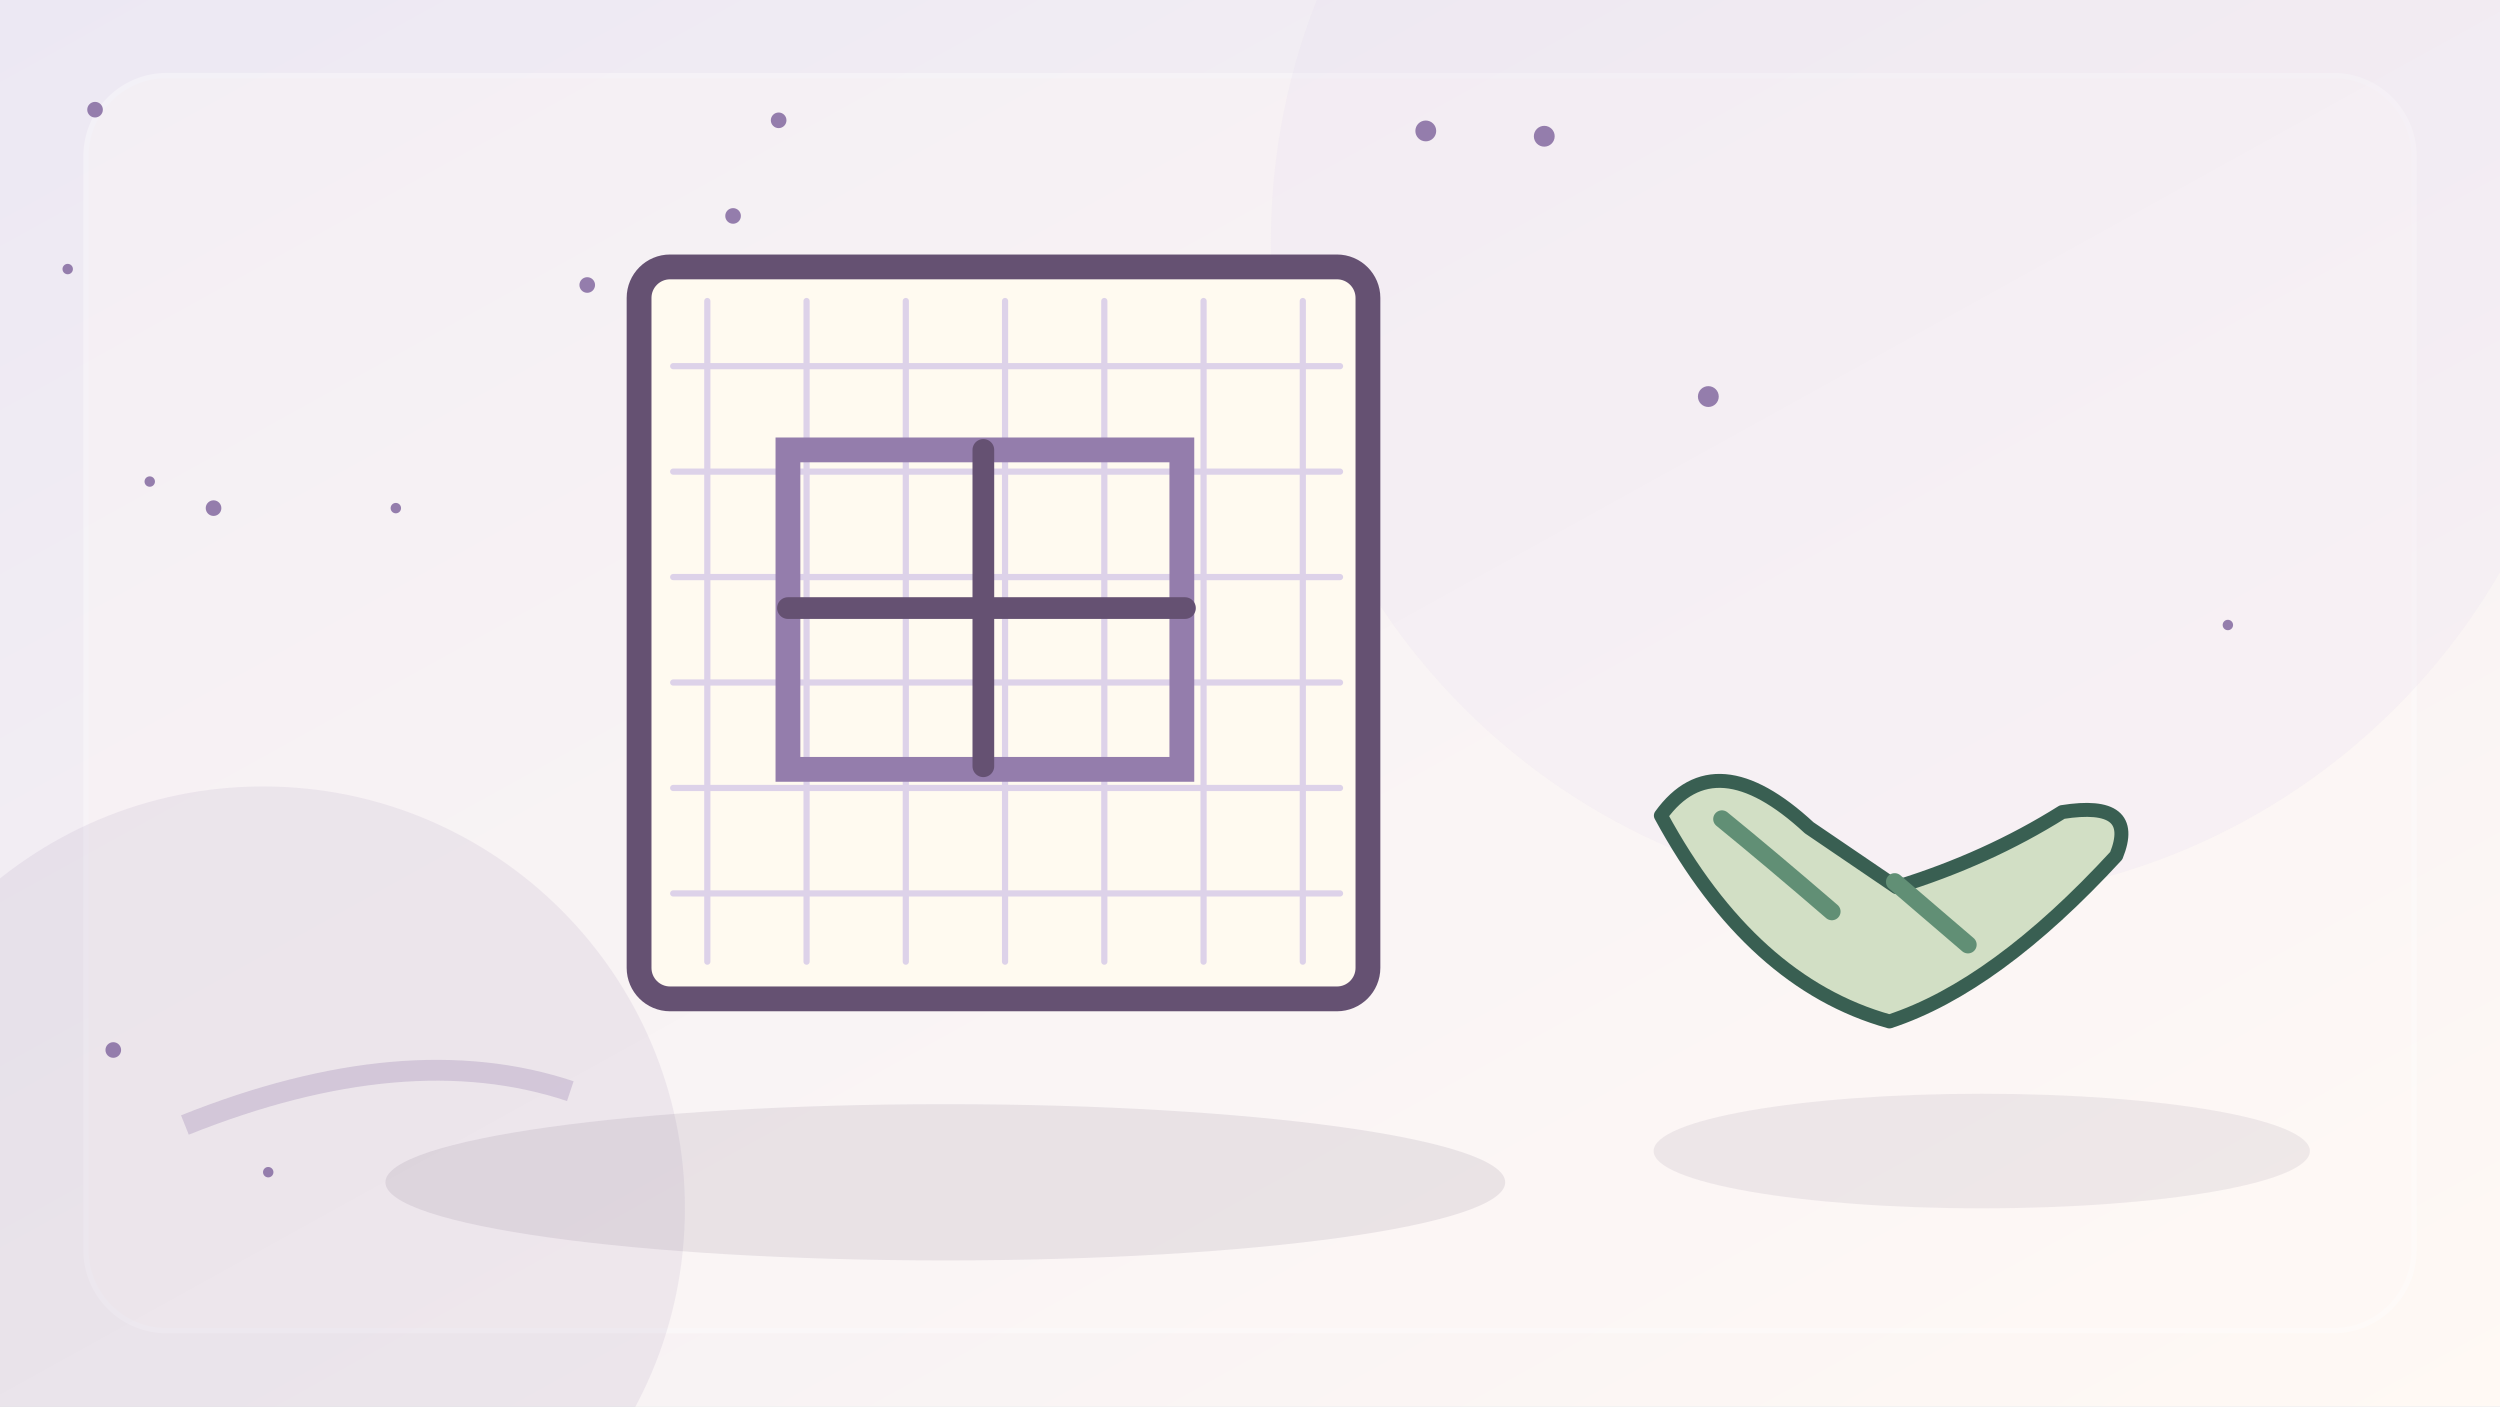
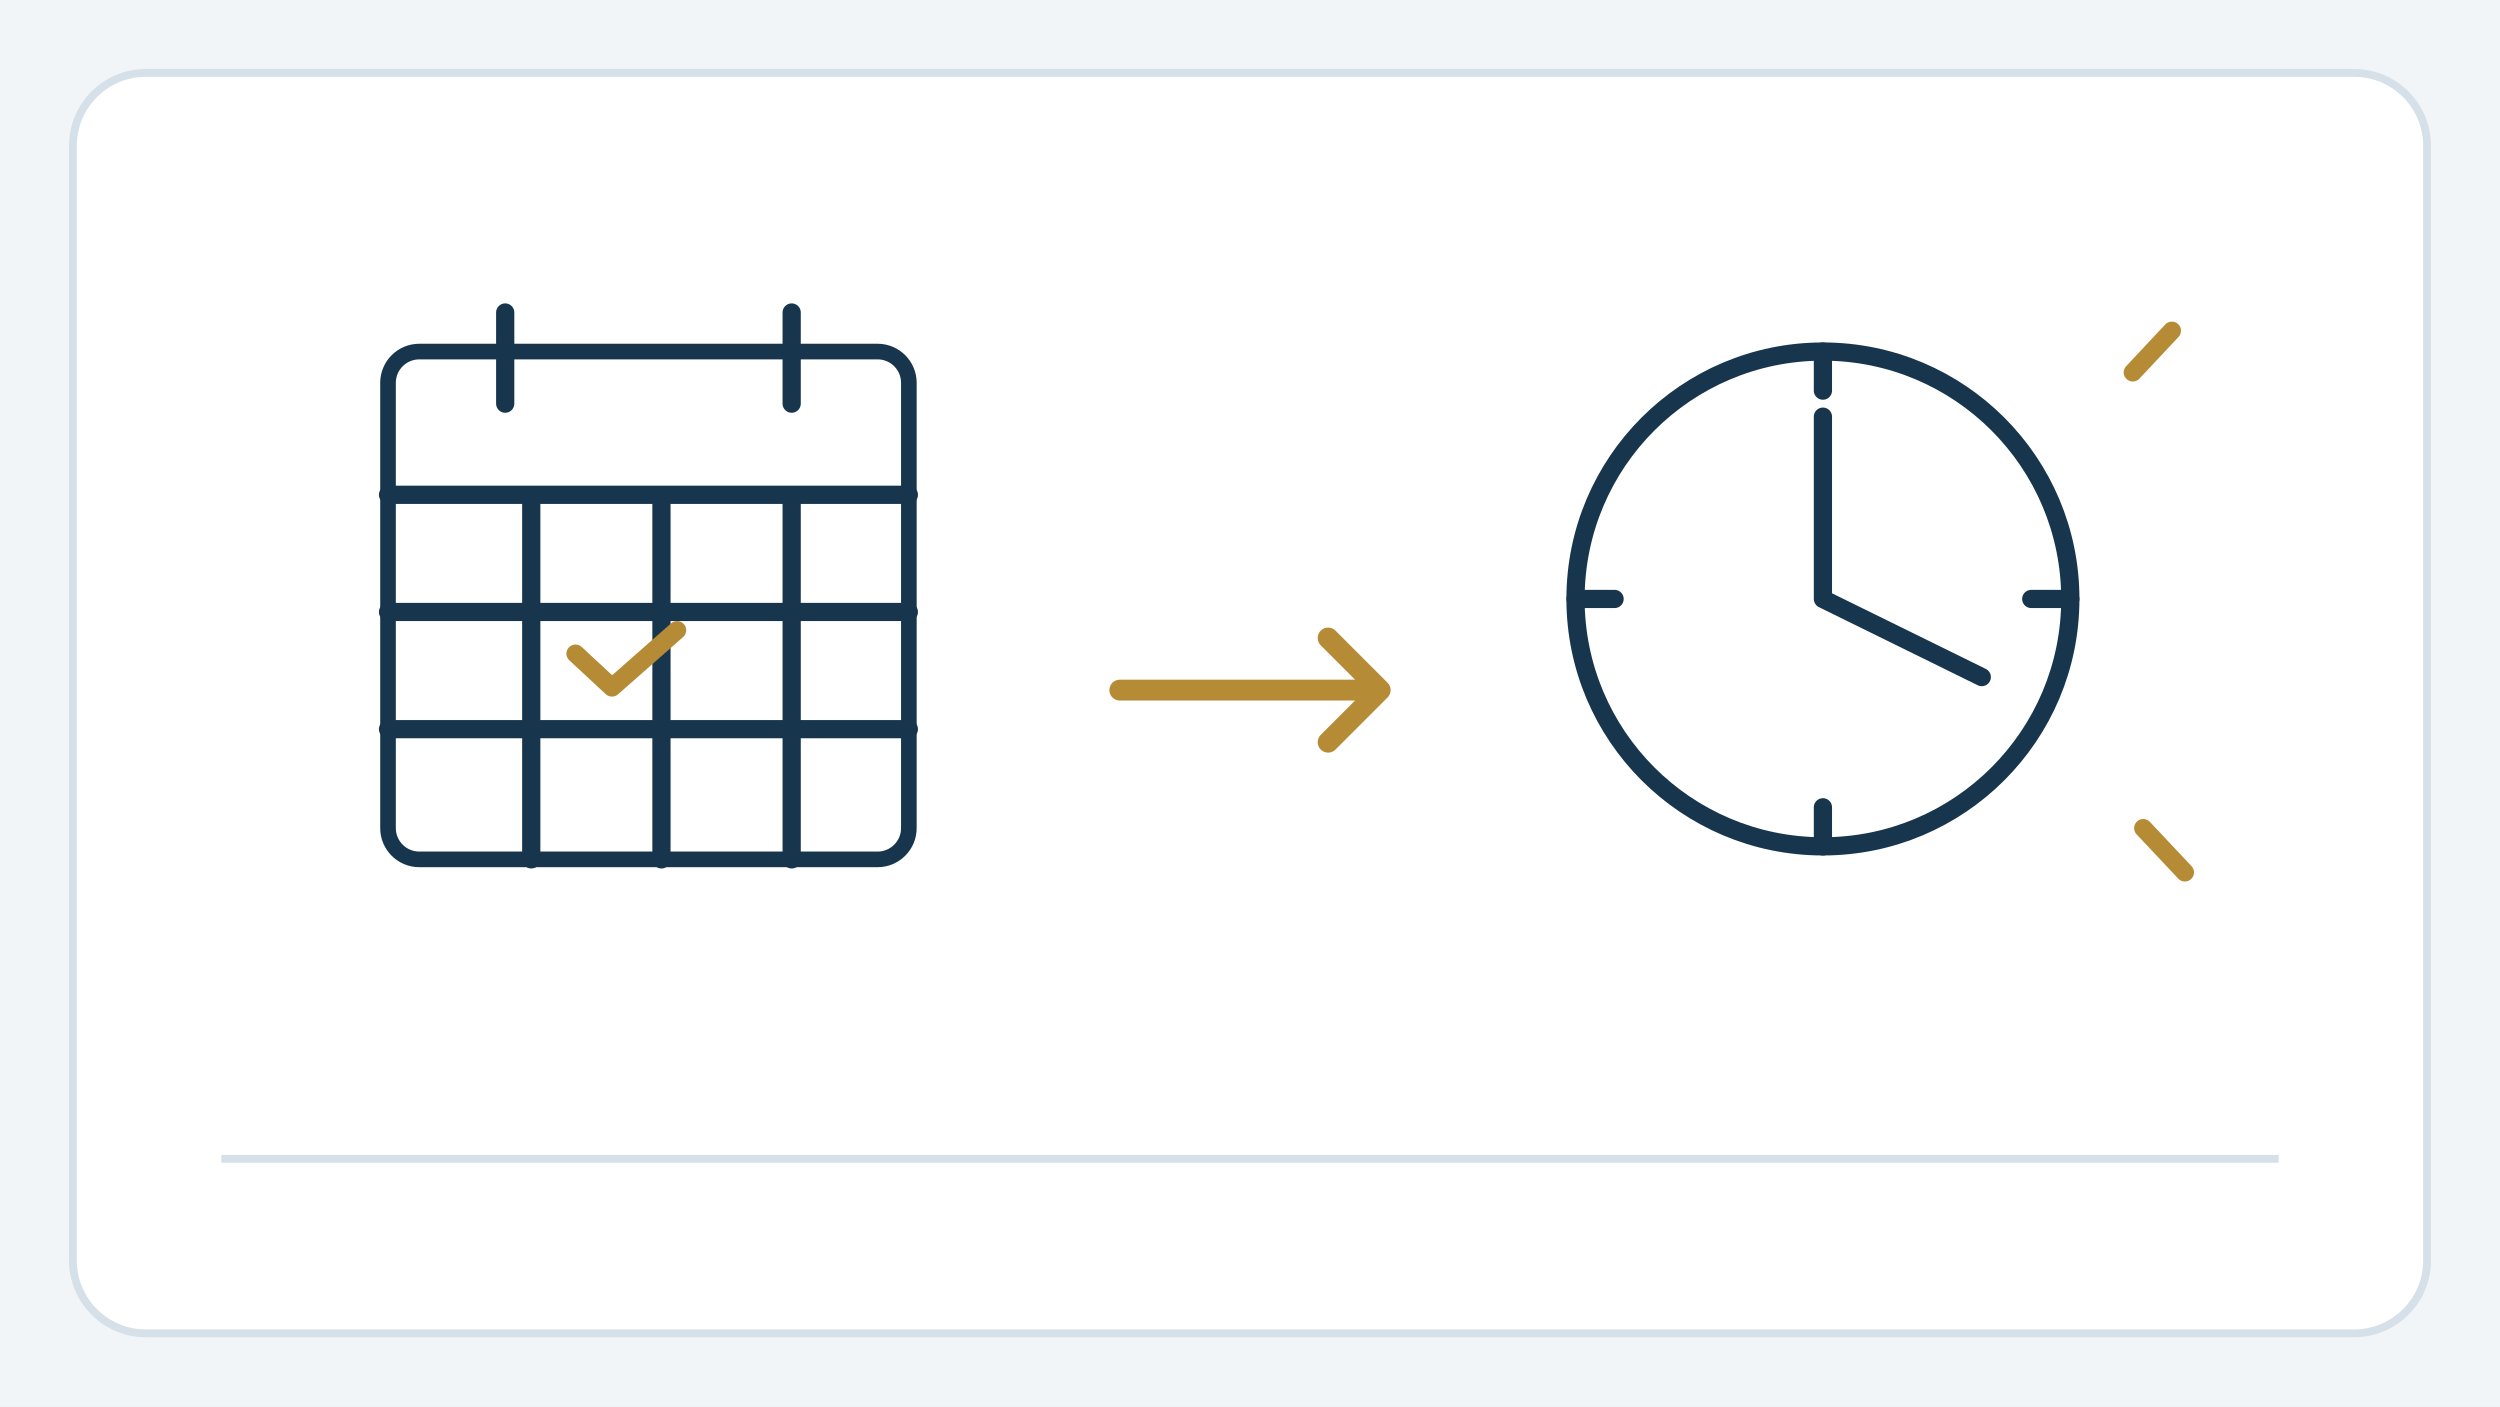
- <svg xmlns="http://www.w3.org/2000/svg" width="960" height="540" viewBox="0 0 960 540" role="img" aria-label="Autorska ilustracja: Plan spraw na tydzień po trudnej zmianie">
-   <defs>
-     <linearGradient id="background" x1="0" y1="0" x2="1" y2="1">
-       <stop offset="0" stop-color="#ece8f3" />
-       <stop offset="1" stop-color="#fff9f4" />
-     </linearGradient>
-   </defs>
-   <rect width="960" height="540" fill="url(#background)" />
-   <rect x="33" y="29" width="894" height="482" rx="31" fill="#fffaf7" opacity=".35" stroke="#fff" stroke-width="2" />
-   <circle cx="741" cy="93" r="253" fill="#ddd2e9" opacity=".16" />
-   <circle cx="101" cy="464" r="162" fill="#947dac" opacity=".12" />
-   <circle cx="43.5" cy="403.2" r="3" fill="#947dac" stroke="none" stroke-width="4" />
-   <circle cx="26" cy="103.32" r="2" fill="#947dac" stroke="none" stroke-width="4" />
-   <circle cx="299" cy="46.2" r="3" fill="#947dac" stroke="none" stroke-width="4" />
-   <circle cx="855.5" cy="240" r="2" fill="#947dac" stroke="none" stroke-width="4" />
-   <circle cx="547.5" cy="50.28" r="4" fill="#947dac" stroke="none" stroke-width="4" />
-   <circle cx="103" cy="450.12" r="2" fill="#947dac" stroke="none" stroke-width="4" />
-   <circle cx="36.5" cy="42.12" r="3" fill="#947dac" stroke="none" stroke-width="4" />
-   <circle cx="593" cy="52.32" r="4" fill="#947dac" stroke="none" stroke-width="4" />
-   <circle cx="57.5" cy="184.92" r="2" fill="#947dac" stroke="none" stroke-width="4" />
-   <circle cx="281.5" cy="82.92" r="3" fill="#947dac" stroke="none" stroke-width="4" />
-   <circle cx="225.5" cy="109.44" r="3" fill="#947dac" stroke="none" stroke-width="4" />
-   <circle cx="400.5" cy="301.2" r="2" fill="#947dac" stroke="none" stroke-width="4" />
-   <circle cx="152" cy="195.12" r="2" fill="#947dac" stroke="none" stroke-width="4" />
-   <circle cx="656" cy="152.28" r="4" fill="#947dac" stroke="none" stroke-width="4" />
-   <circle cx="82" cy="195.12" r="3" fill="#947dac" stroke="none" stroke-width="4" />
-   <ellipse cx="363" cy="454" rx="215" ry="30" fill="#655172" opacity=".12" />
-   <ellipse cx="761" cy="442" rx="126" ry="22" fill="#655172" opacity=".10" />
-   <g transform="translate(193 62) scale(1.191)">
-     <rect x="44" y="34" width="235" height="236" rx="10" fill="#fffaf0" stroke="#655172" stroke-width="8" />
-     <path d="M55 66L270 66" stroke="#ddd2e9" stroke-width="2" stroke-linecap="round" fill="none" />
-     <path d="M55 100L270 100" stroke="#ddd2e9" stroke-width="2" stroke-linecap="round" fill="none" />
-     <path d="M55 134L270 134" stroke="#ddd2e9" stroke-width="2" stroke-linecap="round" fill="none" />
-     <path d="M55 168L270 168" stroke="#ddd2e9" stroke-width="2" stroke-linecap="round" fill="none" />
-     <path d="M55 202L270 202" stroke="#ddd2e9" stroke-width="2" stroke-linecap="round" fill="none" />
-     <path d="M55 236L270 236" stroke="#ddd2e9" stroke-width="2" stroke-linecap="round" fill="none" />
-     <path d="M66 45L66 258" stroke="#ddd2e9" stroke-width="2" stroke-linecap="round" fill="none" />
-     <path d="M98 45L98 258" stroke="#ddd2e9" stroke-width="2" stroke-linecap="round" fill="none" />
-     <path d="M130 45L130 258" stroke="#ddd2e9" stroke-width="2" stroke-linecap="round" fill="none" />
-     <path d="M162 45L162 258" stroke="#ddd2e9" stroke-width="2" stroke-linecap="round" fill="none" />
-     <path d="M194 45L194 258" stroke="#ddd2e9" stroke-width="2" stroke-linecap="round" fill="none" />
-     <path d="M226 45L226 258" stroke="#ddd2e9" stroke-width="2" stroke-linecap="round" fill="none" />
-     <path d="M258 45L258 258" stroke="#ddd2e9" stroke-width="2" stroke-linecap="round" fill="none" />
-     <rect x="92" y="93" width="127" height="103" rx="0" fill="none" stroke="#947dac" stroke-width="8" />
-     <path d="M155 93L155 195" stroke="#655172" stroke-width="7" stroke-linecap="round" fill="none" />
-     <path d="M92 144L220 144" stroke="#655172" stroke-width="7" stroke-linecap="round" fill="none" />
+ <svg xmlns="http://www.w3.org/2000/svg" width="960" height="540" viewBox="0 0 960 540" role="img" aria-label="Plan spraw na tydzień po trudnej zmianie — kalendarz i czas">
+   <rect width="960" height="540" fill="#f1f5f8" />
+   <rect x="28" y="28" width="904" height="484" rx="28" fill="#fff" stroke="#d6e0e8" stroke-width="3" />
+   <g transform="translate(89 85)">
+     <rect x="60" y="50" width="200" height="195" rx="12" fill="#fff" stroke="#17364d" stroke-width="6" />
+     <path d="M60 105H260 M115 105V245 M165 105V245 M215 105V245 M60 150H260 M60 195H260 M105 35V70 M215 35V70" fill="none" stroke="#17364d" stroke-width="7" stroke-linecap="round" stroke-linejoin="round" />
+     <path d="M132 166L146 179L171 157" fill="none" stroke="#b68b36" stroke-width="7" stroke-linecap="round" stroke-linejoin="round" />
  </g>
-   <g transform="translate(617 210) scale(0.670)">
-     <path d="M31 154q31-43 85 7l50 34q52-16 95-43q44-7 31 25q-69 75-130 95q-79-22-131-118Z" fill="#d2dfc5" stroke="#395f52" stroke-width="8" stroke-linejoin="round" stroke-linecap="round" />
-     <path d="M66 156q27 22 63 53m36-17 42 36" fill="none" stroke="#618f75" stroke-width="10" stroke-linejoin="round" stroke-linecap="round" />
+   <g transform="translate(545 85)">
+     <circle cx="155" cy="145" r="95" fill="none" stroke="#17364d" stroke-width="7" />
+     <path d="M155 145V75 M155 145L216 175 M155 50V65 M250 145H235 M155 240V225 M60 145H75" fill="none" stroke="#17364d" stroke-width="7" stroke-linecap="round" stroke-linejoin="round" />
+     <path d="M274 58L289 42 M278 233L294 250" fill="none" stroke="#b68b36" stroke-width="7" stroke-linecap="round" stroke-linejoin="round" />
  </g>
-   <path d="M71 432q85-34 148-13" fill="none" stroke="#947dac" opacity=".29" stroke-width="8" />
+   <path d="M430 265H530 M510 245L530 265L510 285" fill="none" stroke="#b68b36" stroke-width="8" stroke-linecap="round" stroke-linejoin="round" />
+   <path d="M85 445H875" fill="none" stroke="#d6e0e8" stroke-width="3" />
</svg>
